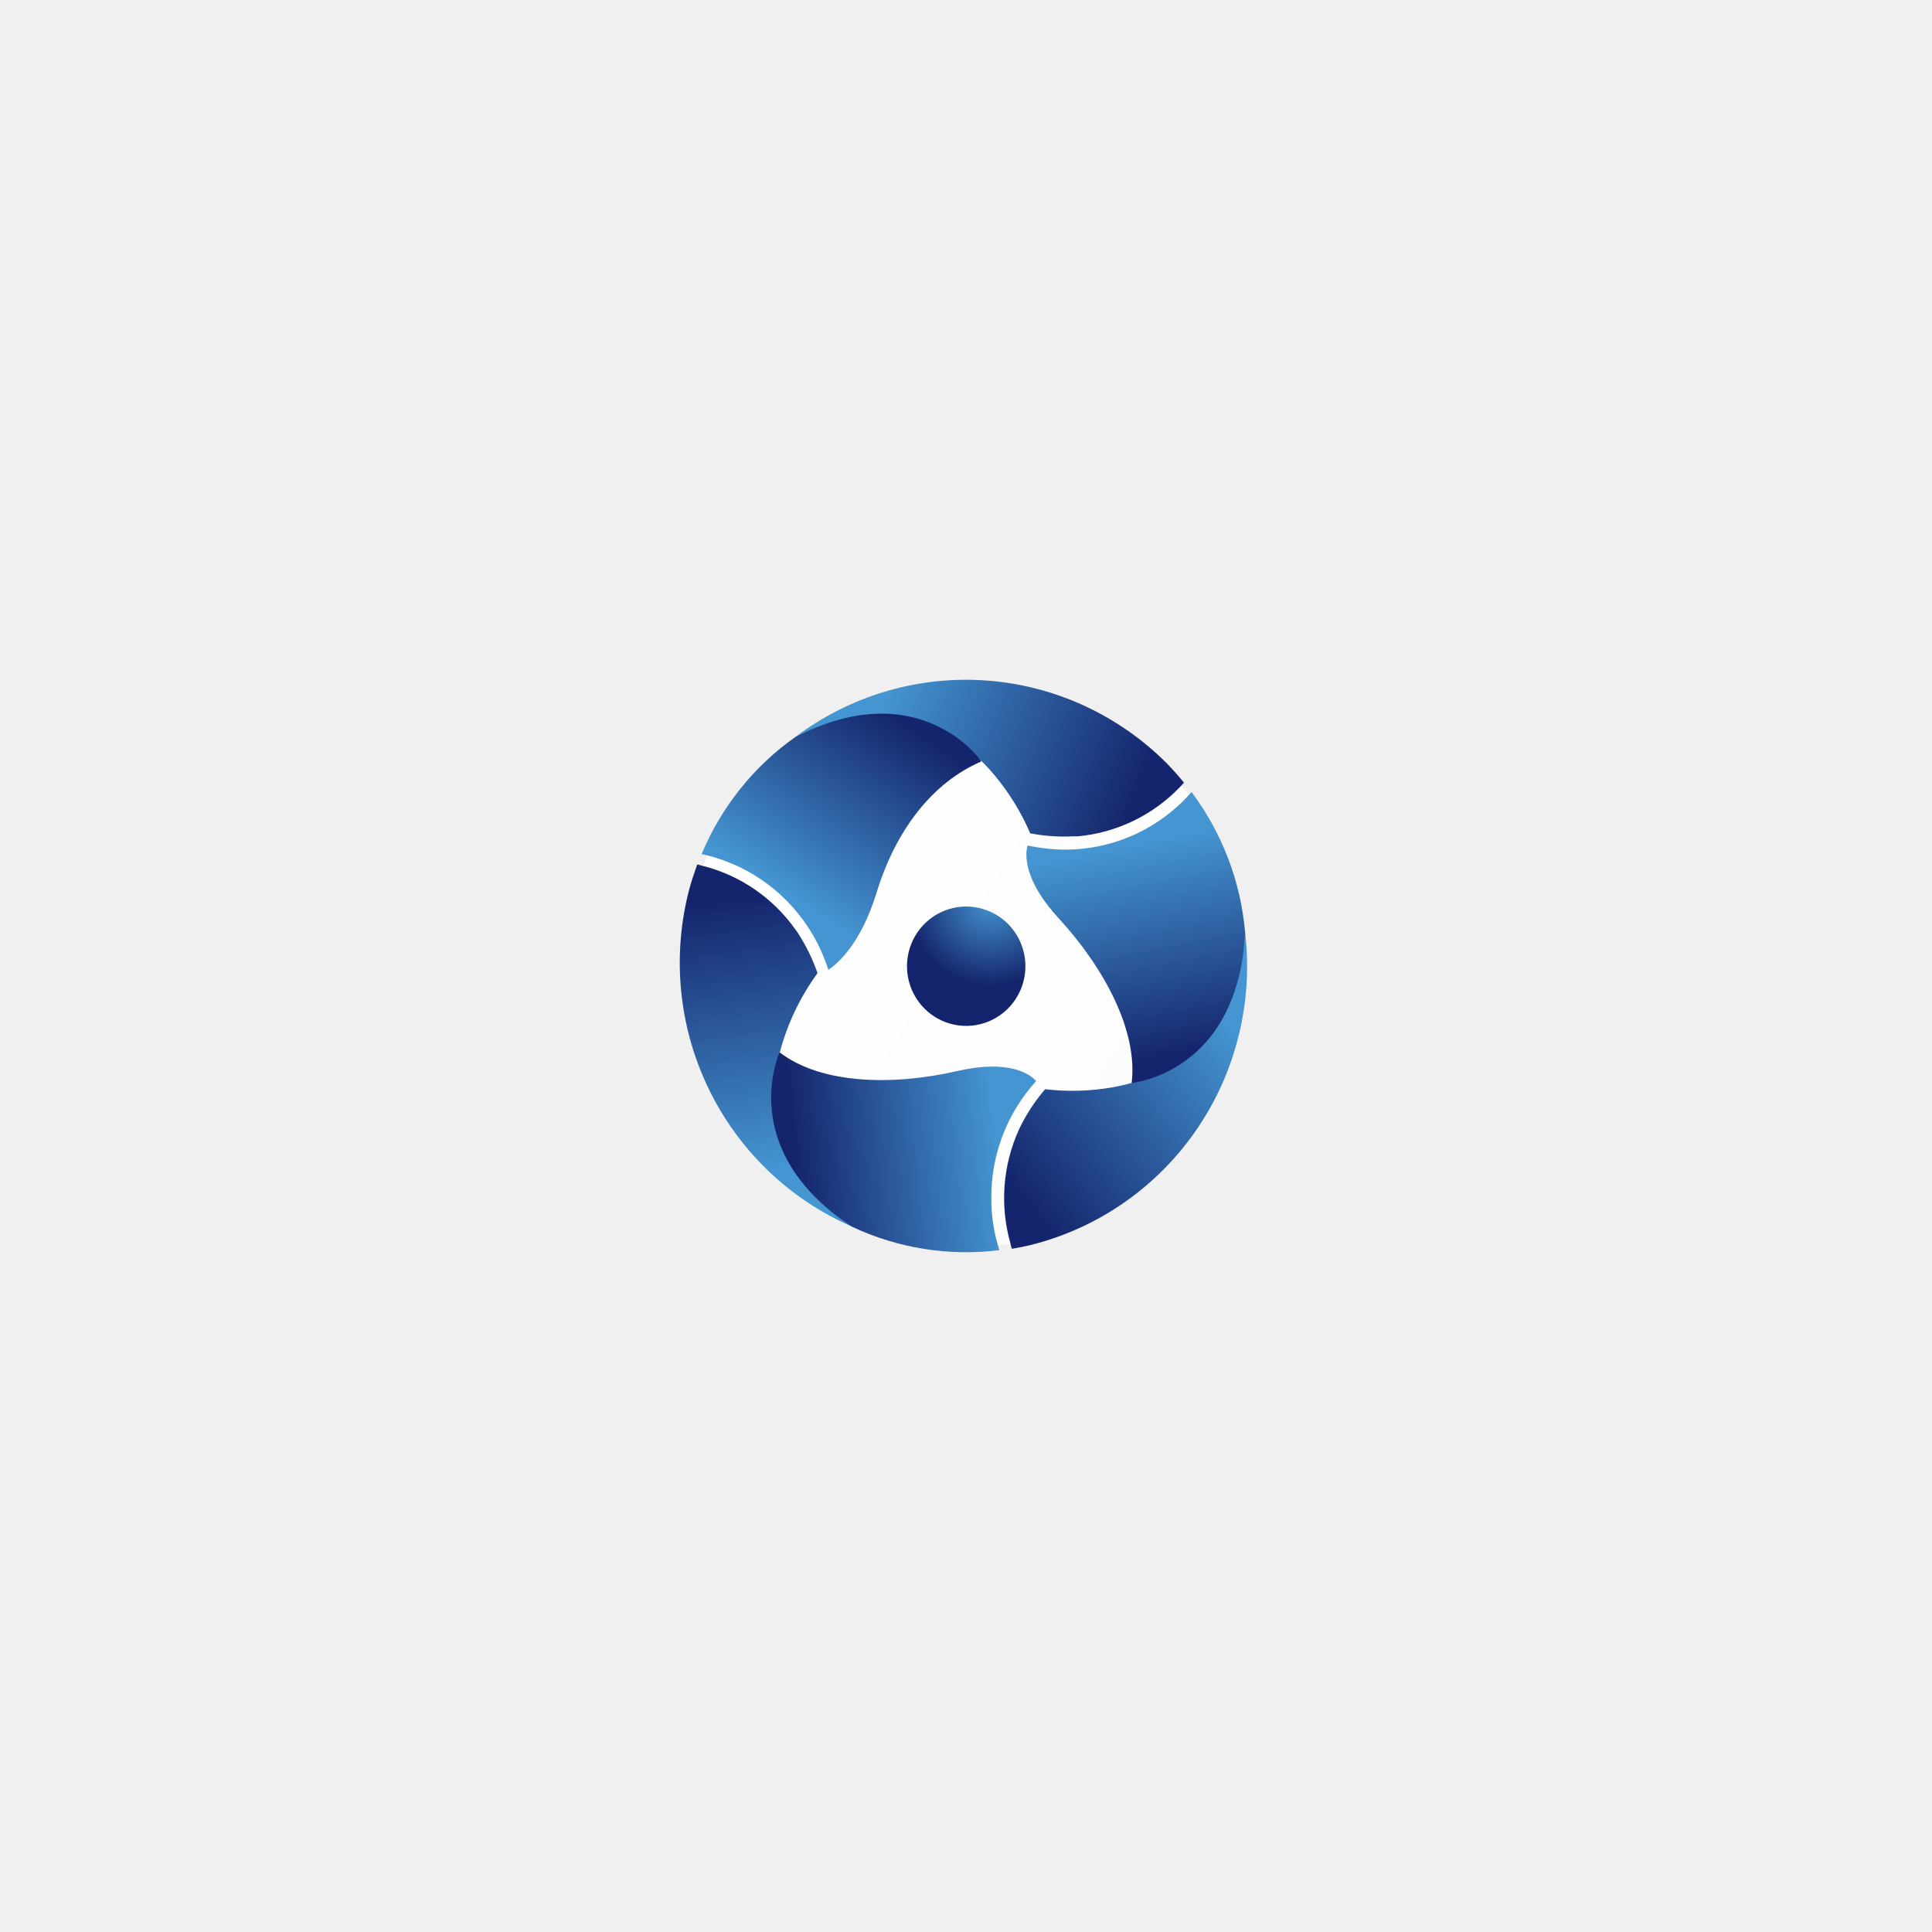
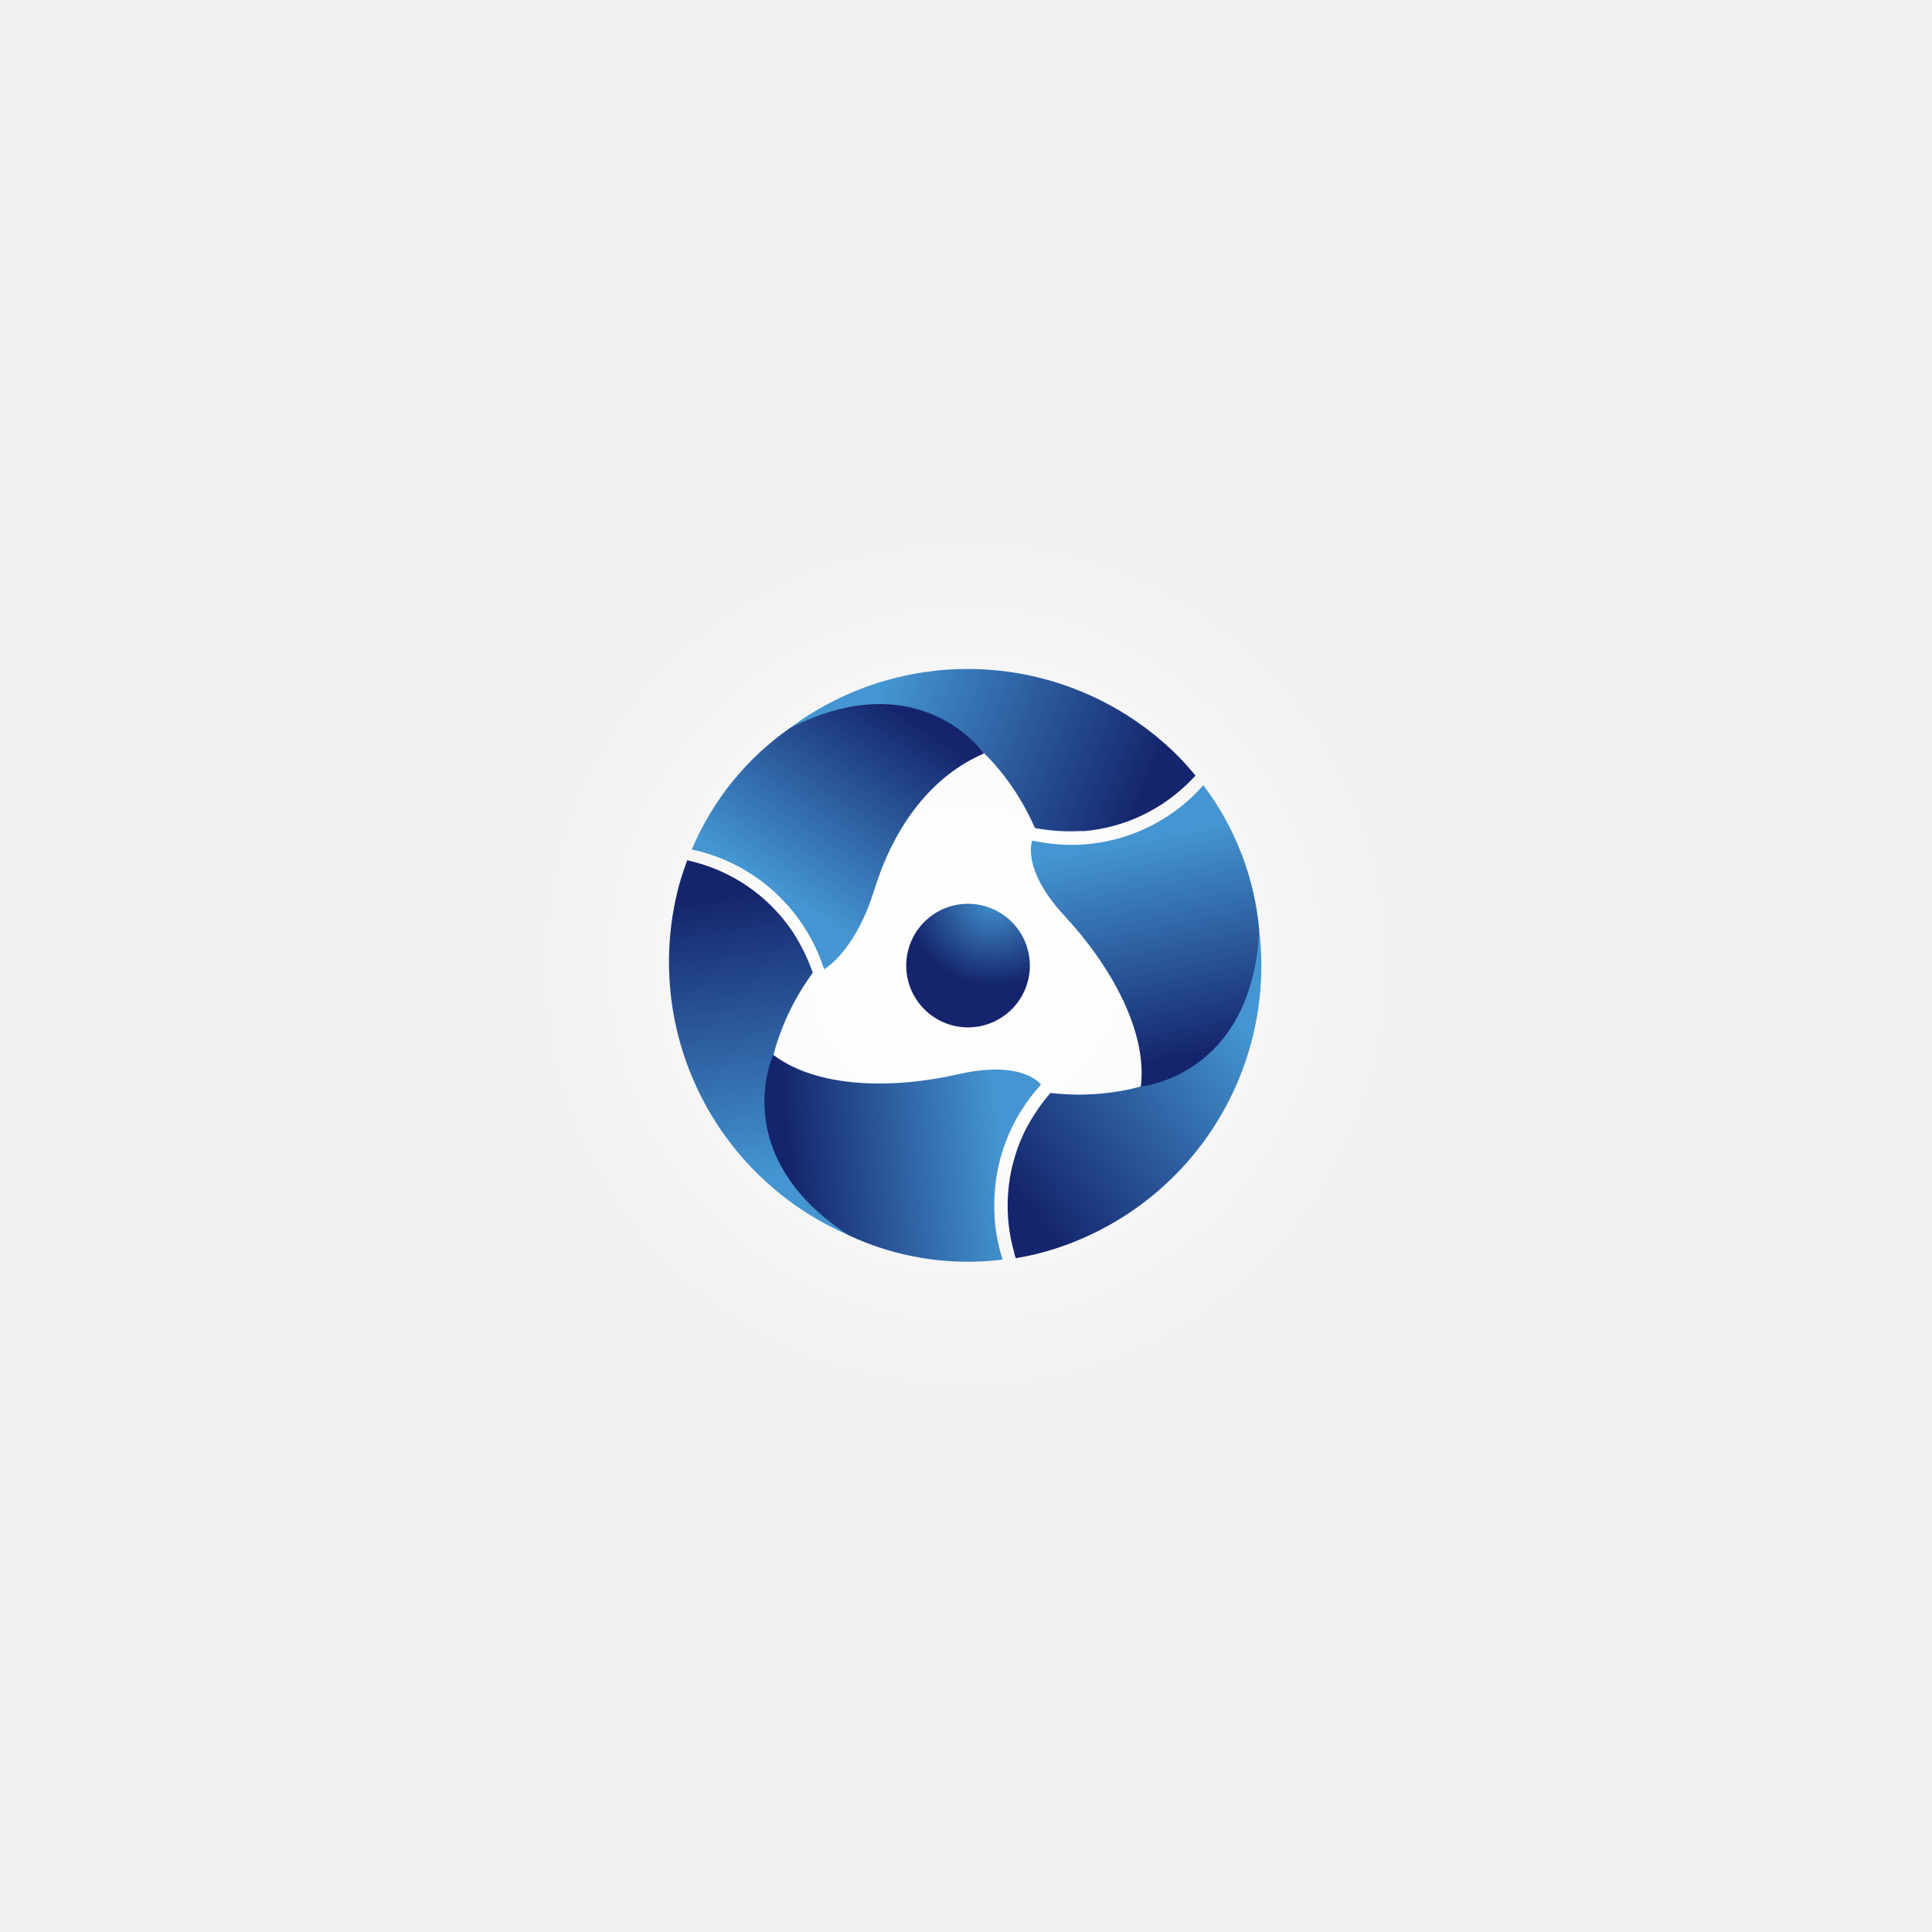
- <svg xmlns="http://www.w3.org/2000/svg" width="378" height="378" viewBox="0 0 378 378" fill="none">
-   <circle cx="189" cy="189" r="55" fill="url(#paint0_linear_3056_3)" />
-   <path d="M197.53 196.985C195.98 198.671 193.97 199.857 191.754 200.396C189.538 200.936 187.213 200.803 185.071 200.016C182.929 199.229 181.065 197.822 179.712 195.972C178.36 194.121 177.579 191.909 177.467 189.613C177.355 187.317 177.918 185.039 179.085 183.064C180.252 181.089 181.971 179.505 184.026 178.511C186.081 177.516 188.382 177.156 190.64 177.474C192.898 177.792 195.013 178.775 196.719 180.299C197.875 181.331 198.814 182.586 199.481 183.989C200.149 185.392 200.532 186.916 200.608 188.47C200.683 190.025 200.45 191.579 199.921 193.041C199.393 194.503 198.58 195.844 197.53 196.985Z" fill="url(#paint1_radial_3056_3)" />
-   <path d="M192.002 148.879C192.954 149.807 193.854 150.788 194.7 151.815C197.51 155.208 199.823 158.99 201.568 163.045C204.326 163.575 207.137 163.771 209.941 163.629H210.438H210.885C218.521 162.922 225.648 159.462 230.958 153.884L231.654 153.134C230.611 151.865 229.519 150.614 228.344 149.413C218.873 139.884 206.318 134.109 192.973 133.144C179.628 132.179 166.384 136.088 155.661 144.156C172.789 135.796 184.638 141.57 192.002 148.879Z" fill="url(#paint2_linear_3056_3)" />
-   <path d="M152.583 205.895C152.914 204.56 153.328 203.292 153.758 202.074C155.255 197.901 157.34 193.967 159.947 190.393C159.02 187.719 157.781 185.165 156.257 182.784L155.992 182.367C155.914 182.238 155.825 182.115 155.728 182C151.32 175.714 144.818 171.237 137.408 169.385L136.415 169.135C135.852 170.703 135.323 172.272 134.876 173.907C131.435 186.939 132.757 200.783 138.599 212.914C144.441 225.045 154.415 234.653 166.699 239.985C150.961 229.222 149.985 215.99 152.583 205.895Z" fill="url(#paint3_linear_3056_3)" />
-   <path d="M221.41 211.87C220.137 212.237 218.844 212.532 217.538 212.754C213.225 213.502 208.827 213.62 204.481 213.105C202.643 215.25 201.065 217.608 199.781 220.13L199.566 220.564L199.367 220.981C196.176 227.993 195.588 235.928 197.712 243.34C197.712 243.657 197.894 243.991 197.994 244.325C199.649 244.041 201.304 243.708 202.859 243.274C215.75 239.753 226.957 231.68 234.439 220.525C241.921 209.37 245.179 195.876 243.619 182.502C242.212 201.625 231.356 209.1 221.41 211.87Z" fill="url(#paint4_linear_3056_3)" />
-   <path d="M155.661 144.156C147.508 149.902 141.134 157.856 137.275 167.1C143.02 168.337 148.338 171.082 152.692 175.059C157.045 179.035 160.279 184.101 162.066 189.743C163.588 188.759 168.305 185.004 171.482 174.726C175.305 162.211 182.57 153.033 192.003 148.978C192.003 148.878 180.071 131.708 155.661 144.156Z" fill="url(#paint5_linear_3056_3)" />
-   <path d="M193.956 234.213C193.947 225.83 197.059 217.749 202.677 211.57V211.453C201.535 210.218 197.547 207.198 187.287 209.551C174.627 212.471 160.66 212.12 152.534 205.896C152.534 205.896 143.763 224.902 166.65 239.987C175.653 244.235 185.664 245.832 195.528 244.592C194.441 241.243 193.91 237.737 193.956 234.213Z" fill="url(#paint6_linear_3056_3)" />
-   <path d="M233.127 154.969C230.045 158.499 226.254 161.328 222.006 163.27C217.758 165.211 213.15 166.221 208.485 166.232C206.027 166.22 203.577 165.958 201.171 165.448H201.038C200.575 167.116 200.178 172.122 207.162 179.698C215.982 189.293 222.668 201.657 221.41 211.886C221.41 211.886 242.113 210.05 243.619 182.518C242.77 172.521 239.132 162.969 233.127 154.969Z" fill="url(#paint7_linear_3056_3)" />
+ <svg xmlns="http://www.w3.org/2000/svg" width="415" height="415" viewBox="0 0 415 415" fill="none">
+   <g filter="url(#filter0_f_3215_22)">
+     <ellipse cx="207.365" cy="207.086" rx="63.108" ry="63.387" fill="white" />
+   </g>
+   <path d="M217.671 216.443C215.894 218.359 213.591 219.708 211.05 220.321C208.51 220.934 205.845 220.784 203.389 219.889C200.933 218.994 198.797 217.395 197.246 215.291C195.695 213.187 194.8 210.673 194.672 208.062C194.544 205.452 195.189 202.862 196.527 200.616C197.864 198.371 199.835 196.57 202.191 195.44C204.547 194.309 207.185 193.899 209.773 194.261C212.362 194.622 214.786 195.74 216.742 197.473C218.066 198.646 219.143 200.072 219.908 201.668C220.674 203.263 221.113 204.995 221.199 206.762C221.286 208.53 221.018 210.296 220.413 211.959C219.807 213.621 218.875 215.146 217.671 216.443Z" fill="url(#paint0_radial_3215_22)" />
+   <path d="M211.335 161.751C212.426 162.808 213.458 163.922 214.428 165.09C217.649 168.948 220.3 173.247 222.3 177.858C225.462 178.46 228.685 178.683 231.899 178.521H232.469H232.981C241.734 177.717 249.904 173.783 255.992 167.443L256.789 166.589C255.594 165.147 254.342 163.724 252.995 162.359C242.138 151.525 227.746 144.96 212.448 143.863C197.15 142.766 181.968 147.21 169.676 156.383C189.31 146.878 202.893 153.442 211.335 161.751Z" fill="url(#paint1_linear_3215_22)" />
+   <path d="M166.148 226.574C166.528 225.056 167.002 223.614 167.495 222.229C169.211 217.486 171.601 213.013 174.59 208.95C173.527 205.909 172.107 203.006 170.36 200.299L170.056 199.825C169.966 199.678 169.864 199.539 169.753 199.408C164.701 192.262 157.247 187.171 148.752 185.066L147.614 184.781C146.969 186.564 146.362 188.348 145.85 190.207C141.906 205.022 143.42 220.762 150.118 234.554C156.815 248.345 168.248 259.269 182.33 265.331C164.289 253.095 163.17 238.051 166.148 226.574Z" fill="url(#paint2_linear_3215_22)" />
+   <path d="M245.045 233.365C243.585 233.782 242.103 234.118 240.606 234.37C235.662 235.221 230.621 235.355 225.638 234.769C223.531 237.207 221.722 239.888 220.251 242.755L220.004 243.249L219.776 243.723C216.118 251.695 215.445 260.716 217.879 269.144C217.879 269.504 218.088 269.883 218.202 270.263C220.099 269.94 221.996 269.561 223.779 269.068C238.557 265.065 251.404 255.887 259.981 243.205C268.557 230.523 272.292 215.182 270.504 199.977C268.891 221.717 256.447 230.216 245.045 233.365Z" fill="url(#paint3_linear_3215_22)" />
+   <path d="M169.678 156.383C160.332 162.915 153.025 171.958 148.602 182.468C155.187 183.874 161.283 186.995 166.274 191.516C171.264 196.037 174.971 201.796 177.02 208.211C178.765 207.092 184.172 202.823 187.814 191.137C192.196 176.909 200.524 166.475 211.337 161.866C211.337 161.752 197.66 142.231 169.678 156.383Z" fill="url(#paint4_linear_3215_22)" />
+   <path d="M213.576 258.767C213.565 249.237 217.133 240.05 223.573 233.024V232.891C222.264 231.488 217.692 228.054 205.93 230.729C191.418 234.049 175.407 233.65 166.092 226.574C166.092 226.574 156.038 248.182 182.274 265.331C192.595 270.161 204.07 271.976 215.378 270.567C214.132 266.76 213.523 262.773 213.576 258.767Z" fill="url(#paint5_linear_3215_22)" />
+   <path d="M258.479 168.676C254.946 172.689 250.601 175.906 245.731 178.113C240.861 180.321 235.578 181.469 230.232 181.481C227.414 181.468 224.604 181.169 221.847 180.589H221.695C221.164 182.486 220.708 188.178 228.714 196.79C238.825 207.698 246.49 221.756 245.048 233.385C245.048 233.385 268.78 231.298 270.506 199.996C269.533 188.63 265.363 177.772 258.479 168.676Z" fill="url(#paint6_linear_3215_22)" />
  <defs>
-     <linearGradient id="paint0_linear_3056_3" x1="134" y1="162.174" x2="230.648" y2="221.829" gradientUnits="userSpaceOnUse">
-       <stop stop-color="white" />
-       <stop offset="1" stop-color="white" stop-opacity="0.8" />
-     </linearGradient>
-     <radialGradient id="paint1_radial_3056_3" cx="0" cy="0" r="1" gradientUnits="userSpaceOnUse" gradientTransform="translate(193.808 176.343) scale(16.2689 16.404)">
+     <filter id="filter0_f_3215_22" x="94.258" y="93.699" width="226.215" height="226.773" filterUnits="userSpaceOnUse" color-interpolation-filters="sRGB">
+       <feFlood flood-opacity="0" result="BackgroundImageFix" />
+       <feBlend mode="normal" in="SourceGraphic" in2="BackgroundImageFix" result="shape" />
+       <feGaussianBlur stdDeviation="25" result="effect1_foregroundBlur_3215_22" />
+     </filter>
+     <radialGradient id="paint0_radial_3215_22" cx="0" cy="0" r="1" gradientUnits="userSpaceOnUse" gradientTransform="translate(213.405 192.975) scale(18.6497)">
      <stop stop-color="#4495D1" />
      <stop offset="1" stop-color="#15256D" />
    </radialGradient>
-     <linearGradient id="paint2_linear_3056_3" x1="173.021" y1="136.785" x2="222.082" y2="156.362" gradientUnits="userSpaceOnUse">
+     <linearGradient id="paint1_linear_3215_22" x1="189.576" y1="148.002" x2="245.688" y2="170.578" gradientUnits="userSpaceOnUse">
      <stop stop-color="#4495D1" />
      <stop offset="1" stop-color="#15256D" />
    </linearGradient>
-     <linearGradient id="paint3_linear_3056_3" x1="151.751" y1="228.523" x2="144.227" y2="175.872" gradientUnits="userSpaceOnUse">
+     <linearGradient id="paint2_linear_3215_22" x1="165.194" y1="252.299" x2="156.708" y2="192.421" gradientUnits="userSpaceOnUse">
      <stop stop-color="#4495D1" />
      <stop offset="1" stop-color="#15256D" />
    </linearGradient>
-     <linearGradient id="paint4_linear_3056_3" x1="241.294" y1="201.318" x2="199.499" y2="233.78" gradientUnits="userSpaceOnUse">
+     <linearGradient id="paint3_linear_3215_22" x1="267.838" y1="221.368" x2="220.226" y2="258.656" gradientUnits="userSpaceOnUse">
      <stop stop-color="#4495D1" />
      <stop offset="1" stop-color="#15256D" />
    </linearGradient>
-     <linearGradient id="paint5_linear_3056_3" x1="153.427" y1="174.542" x2="175.693" y2="140.687" gradientUnits="userSpaceOnUse">
+     <linearGradient id="paint4_linear_3215_22" x1="167.117" y1="190.929" x2="192.348" y2="152.247" gradientUnits="userSpaceOnUse">
      <stop stop-color="#4495D1" />
      <stop offset="1" stop-color="#15256D" />
    </linearGradient>
-     <linearGradient id="paint6_linear_3056_3" x1="195.048" y1="223.1" x2="155.589" y2="227.089" gradientUnits="userSpaceOnUse">
+     <linearGradient id="paint5_linear_3215_22" x1="214.828" y1="246.133" x2="169.602" y2="250.743" gradientUnits="userSpaceOnUse">
      <stop stop-color="#4495D1" />
      <stop offset="1" stop-color="#15256D" />
    </linearGradient>
-     <linearGradient id="paint7_linear_3056_3" x1="220.467" y1="165.531" x2="228.639" y2="206.454" gradientUnits="userSpaceOnUse">
+     <linearGradient id="paint6_linear_3215_22" x1="243.966" y1="180.684" x2="253.186" y2="227.238" gradientUnits="userSpaceOnUse">
      <stop stop-color="#4495D1" />
      <stop offset="1" stop-color="#15256D" />
    </linearGradient>
  </defs>
</svg>
